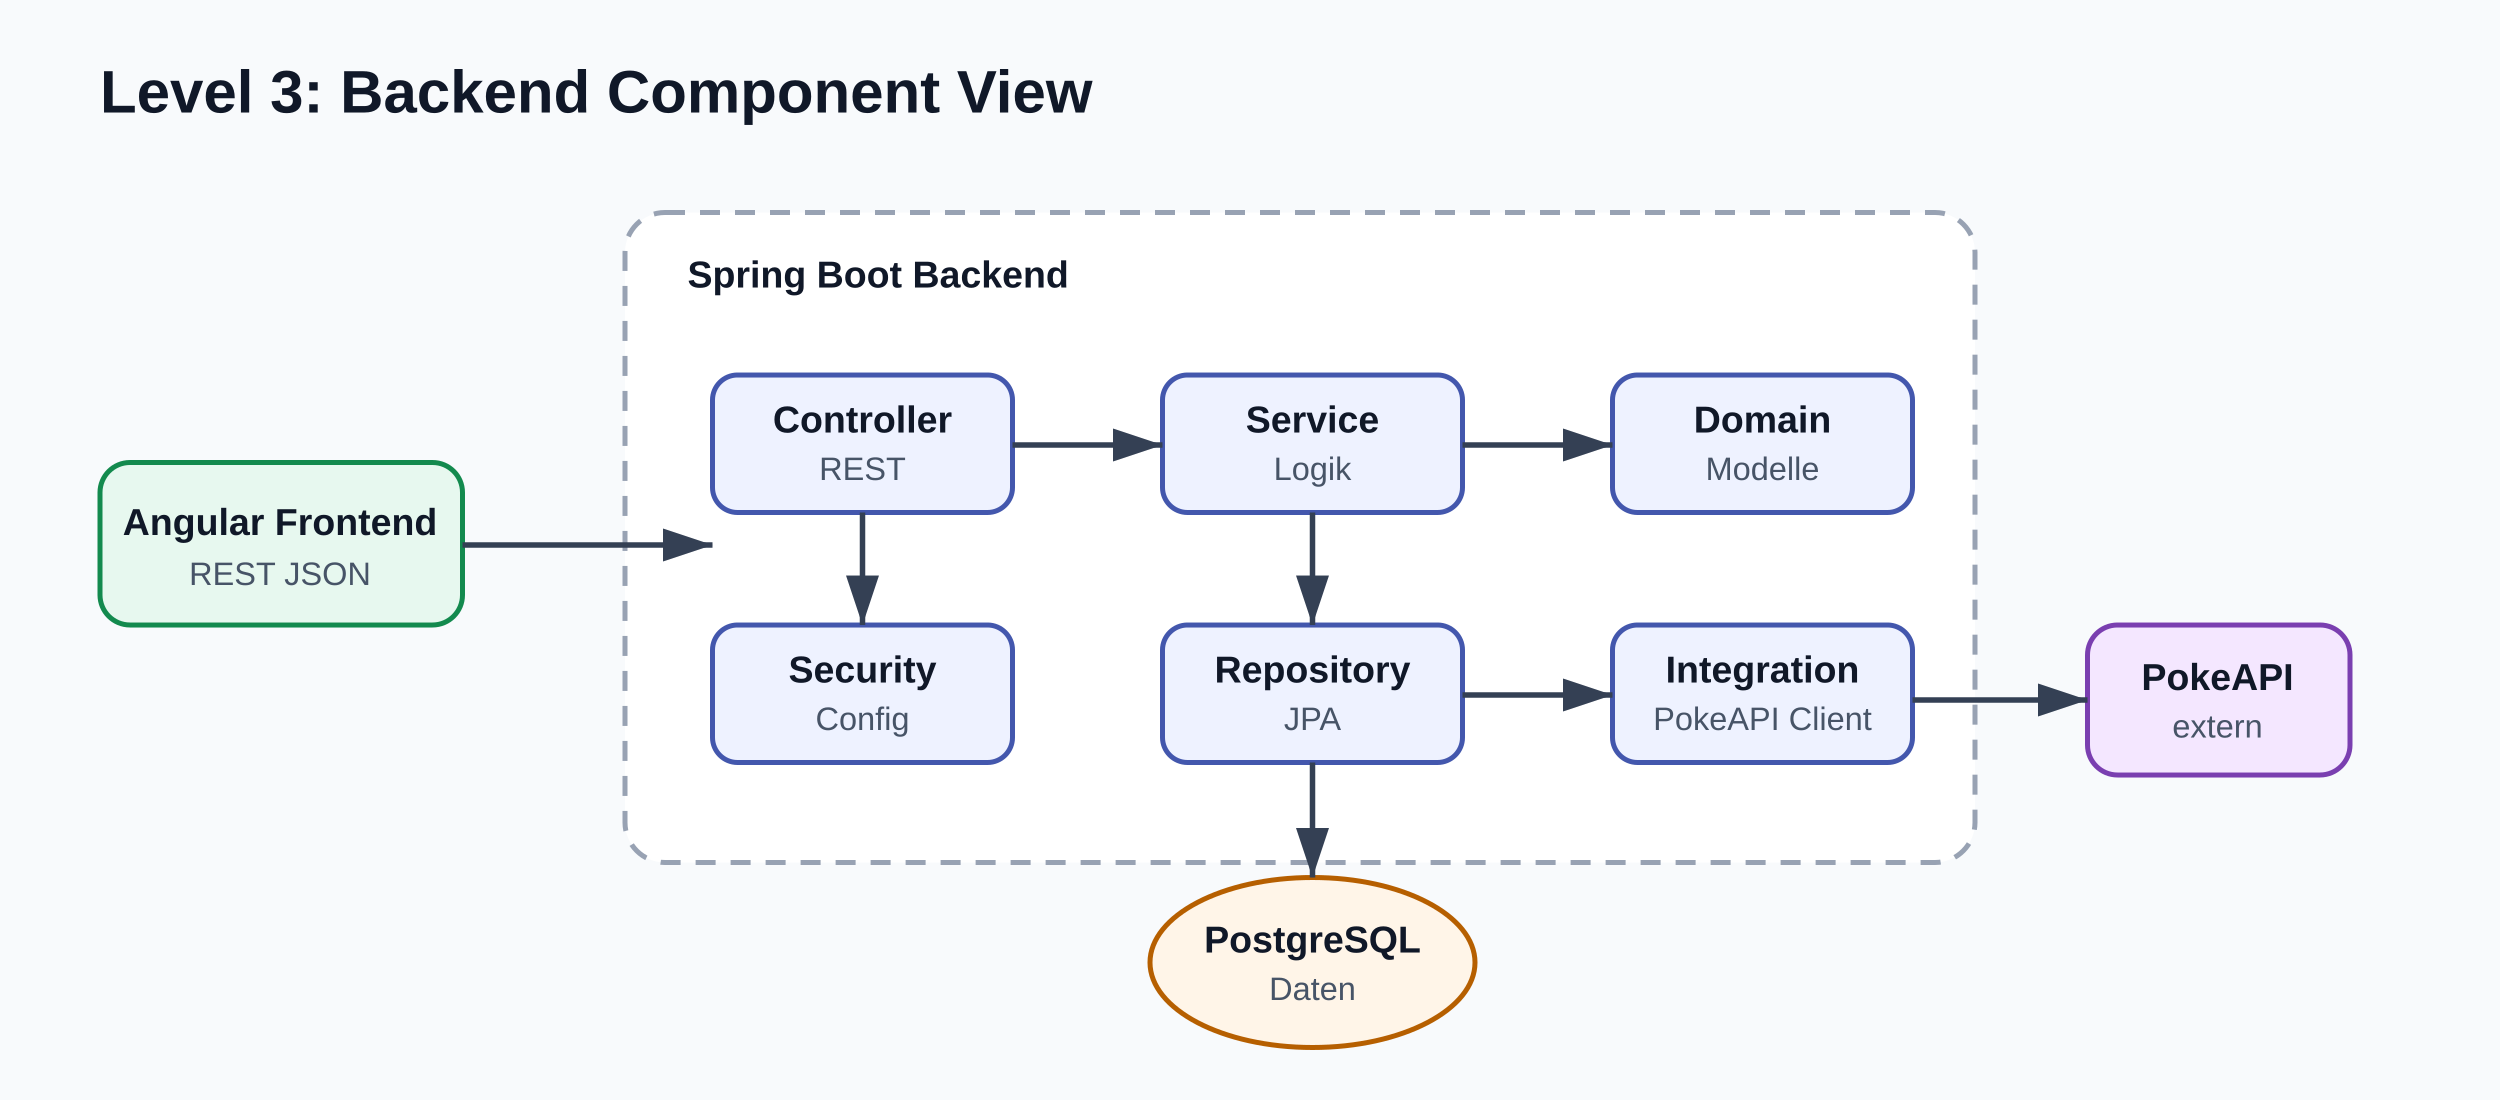
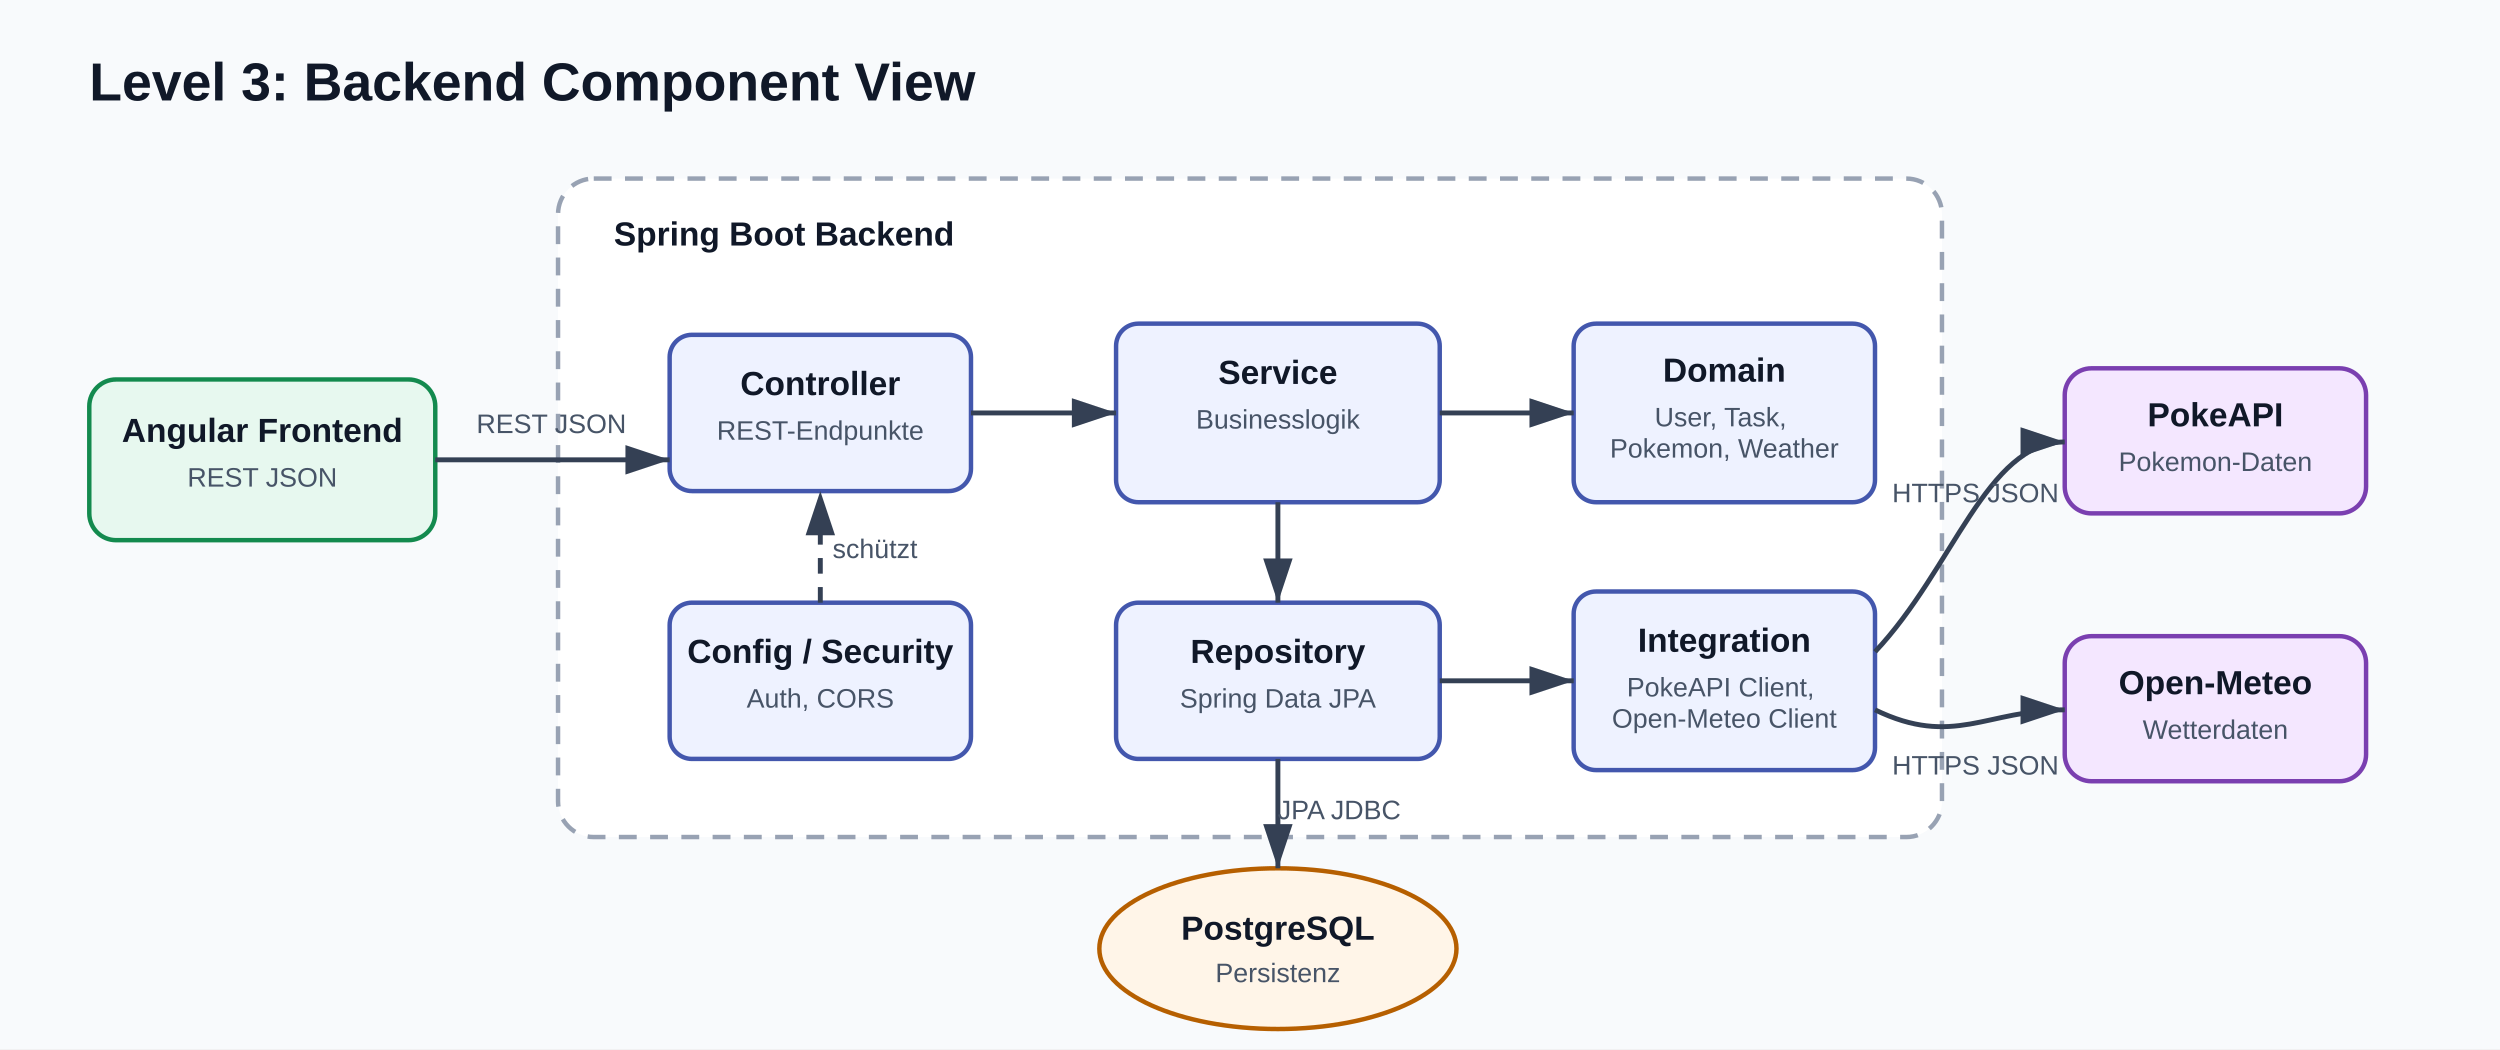
- <svg xmlns="http://www.w3.org/2000/svg" width="1000" height="440" viewBox="0 0 1000 440" role="img" aria-labelledby="title desc">
+ <svg xmlns="http://www.w3.org/2000/svg" width="1120" height="470" viewBox="0 0 1120 470" role="img" aria-labelledby="title desc">
  <defs>
    <marker id="arrow" markerWidth="10" markerHeight="10" refX="9" refY="3" orient="auto" markerUnits="strokeWidth">
      <path d="M0,0 L0,6 L9,3 z" fill="#344054" />
    </marker>
-     <style>.bg{fill:#f8fafc}.group{fill:#fff;stroke:#98a2b3;stroke-width:2;stroke-dasharray:8 6;rx:16}.box{fill:#eef2ff;stroke:#4357ad;stroke-width:2;rx:10}.frontend{fill:#e7f8ef;stroke:#138a4e;stroke-width:2;rx:12}.external{fill:#f4e7ff;stroke:#7a3fb0;stroke-width:2;rx:12}.db{fill:#fff5e8;stroke:#b65f00;stroke-width:2}.title{font:700 24px Arial,sans-serif;fill:#101828}.label{font:700 15px Arial,sans-serif;fill:#101828}.small{font:13px Arial,sans-serif;fill:#475467}.arrow{stroke:#344054;stroke-width:2.2;fill:none;marker-end:url(#arrow)}</style>
+     <style>
+       .bg{fill:#f8fafc}
+       .group{fill:#fff;stroke:#98a2b3;stroke-width:2;stroke-dasharray:8 6;rx:16}
+       .box{fill:#eef2ff;stroke:#4357ad;stroke-width:2;rx:10}
+       .frontend{fill:#e7f8ef;stroke:#138a4e;stroke-width:2;rx:12}
+       .external{fill:#f4e7ff;stroke:#7a3fb0;stroke-width:2;rx:12}
+       .db{fill:#fff5e8;stroke:#b65f00;stroke-width:2}
+       .title{font:700 24px Arial,sans-serif;fill:#101828}
+       .label{font:700 15px Arial,sans-serif;fill:#101828}
+       .small{font:12px Arial,sans-serif;fill:#475467}
+       .arrow{stroke:#344054;stroke-width:2.2;fill:none;marker-end:url(#arrow)}
+       .dash{stroke-dasharray:7 6}
+     </style>
  </defs>
-   <rect class="bg" width="1000" height="440" />
+   <rect class="bg" width="1120" height="470" />
  <text x="40" y="45" class="title">Level 3: Backend Component View</text>
-   <rect x="40" y="185" width="145" height="65" class="frontend" />
-   <text x="112" y="214" text-anchor="middle" class="label">Angular Frontend</text>
-   <text x="112" y="234" text-anchor="middle" class="small">REST JSON</text>
-   <rect x="250" y="85" width="540" height="260" class="group" />
-   <text x="275" y="115" class="label">Spring Boot Backend</text>
-   <rect x="285" y="150" width="120" height="55" class="box" />
-   <text x="345" y="173" text-anchor="middle" class="label">Controller</text>
-   <text x="345" y="192" text-anchor="middle" class="small">REST</text>
-   <rect x="465" y="150" width="120" height="55" class="box" />
-   <text x="525" y="173" text-anchor="middle" class="label">Service</text>
-   <text x="525" y="192" text-anchor="middle" class="small">Logik</text>
-   <rect x="645" y="150" width="120" height="55" class="box" />
-   <text x="705" y="173" text-anchor="middle" class="label">Domain</text>
-   <text x="705" y="192" text-anchor="middle" class="small">Modelle</text>
-   <rect x="285" y="250" width="120" height="55" class="box" />
-   <text x="345" y="273" text-anchor="middle" class="label">Security</text>
-   <text x="345" y="292" text-anchor="middle" class="small">Config</text>
-   <rect x="465" y="250" width="120" height="55" class="box" />
-   <text x="525" y="273" text-anchor="middle" class="label">Repository</text>
-   <text x="525" y="292" text-anchor="middle" class="small">JPA</text>
-   <rect x="645" y="250" width="120" height="55" class="box" />
-   <text x="705" y="273" text-anchor="middle" class="label">Integration</text>
-   <text x="705" y="292" text-anchor="middle" class="small">PokeAPI Client</text>
-   <ellipse cx="525" cy="385" rx="65" ry="34" class="db" />
-   <text x="525" y="381" text-anchor="middle" class="label">PostgreSQL</text>
-   <text x="525" y="400" text-anchor="middle" class="small">Daten</text>
-   <rect x="835" y="250" width="105" height="60" class="external" />
-   <text x="887" y="276" text-anchor="middle" class="label">PokeAPI</text>
-   <text x="887" y="295" text-anchor="middle" class="small">extern</text>
-   <path d="M185 218 H285" class="arrow" />
-   <path d="M405 178 H465" class="arrow" />
-   <path d="M585 178 H645" class="arrow" />
-   <path d="M345 205 V250" class="arrow" />
-   <path d="M525 205 V250" class="arrow" />
-   <path d="M585 278 H645" class="arrow" />
-   <path d="M525 305 V351" class="arrow" />
-   <path d="M765 280 H835" class="arrow" />
+   <rect x="40" y="170" width="155" height="72" class="frontend" />
+   <text x="117.5" y="198" text-anchor="middle" class="label">Angular Frontend</text>
+   <text x="117.5" y="218" text-anchor="middle" class="small">REST JSON</text>
+   <rect x="250" y="80" width="620" height="295" class="group" />
+   <text x="275" y="110" class="label">Spring Boot Backend</text>
+   <rect x="300" y="150" width="135" height="70" class="box" />
+   <text x="367.5" y="177" text-anchor="middle" class="label">Controller</text>
+   <text x="367.5" y="197" text-anchor="middle" class="small">REST-Endpunkte</text>
+   <rect x="500" y="145" width="145" height="80" class="box" />
+   <text x="572.5" y="172" text-anchor="middle" class="label">Service</text>
+   <text x="572.5" y="192" text-anchor="middle" class="small">Businesslogik</text>
+   <rect x="705" y="145" width="135" height="80" class="box" />
+   <text x="772.5" y="171" text-anchor="middle" class="label">Domain</text>
+   <text x="772.5" y="191" text-anchor="middle" class="small">
+     <tspan x="772.5" dy="0">User, Task,</tspan>
+     <tspan x="772.5" dy="14">Pokemon, Weather</tspan>
+   </text>
+   <rect x="300" y="270" width="135" height="70" class="box" />
+   <text x="367.5" y="297" text-anchor="middle" class="label">Config / Security</text>
+   <text x="367.5" y="317" text-anchor="middle" class="small">Auth, CORS</text>
+   <rect x="500" y="270" width="145" height="70" class="box" />
+   <text x="572.5" y="297" text-anchor="middle" class="label">Repository</text>
+   <text x="572.5" y="317" text-anchor="middle" class="small">Spring Data JPA</text>
+   <rect x="705" y="265" width="135" height="80" class="box" />
+   <text x="772.5" y="292" text-anchor="middle" class="label">Integration</text>
+   <text x="772.5" y="312" text-anchor="middle" class="small">
+     <tspan x="772.5" dy="0">PokeAPI Client,</tspan>
+     <tspan x="772.5" dy="14">Open-Meteo Client</tspan>
+   </text>
+   <ellipse cx="572.5" cy="425" rx="80" ry="36" class="db" />
+   <text x="572.5" y="421" text-anchor="middle" class="label">PostgreSQL</text>
+   <text x="572.5" y="440" text-anchor="middle" class="small">Persistenz</text>
+   <rect x="925" y="165" width="135" height="65" class="external" />
+   <text x="992.5" y="191" text-anchor="middle" class="label">PokeAPI</text>
+   <text x="992.5" y="211" text-anchor="middle" class="small">Pokemon-Daten</text>
+   <rect x="925" y="285" width="135" height="65" class="external" />
+   <text x="992.5" y="311" text-anchor="middle" class="label">Open-Meteo</text>
+   <text x="992.5" y="331" text-anchor="middle" class="small">Wetterdaten</text>
+   <path d="M195 206 H300" class="arrow" />
+   <text x="247" y="194" text-anchor="middle" class="small">REST JSON</text>
+   <path d="M435 185 H500" class="arrow" />
+   <path d="M645 185 H705" class="arrow" />
+   <path d="M367.5 270 V220" class="arrow dash" />
+   <text x="392" y="250" text-anchor="middle" class="small">schützt</text>
+   <path d="M572.5 225 V270" class="arrow" />
+   <path d="M645 305 H705" class="arrow" />
+   <path d="M572.5 340 V389" class="arrow" />
+   <text x="600" y="367" text-anchor="middle" class="small">JPA JDBC</text>
+   <path d="M840 292 C875 255,890 198,925 198" class="arrow" />
+   <text x="885" y="225" text-anchor="middle" class="small">HTTPS JSON</text>
+   <path d="M840 318 C875 335,890 318,925 318" class="arrow" />
+   <text x="885" y="347" text-anchor="middle" class="small">HTTPS JSON</text>
</svg>
